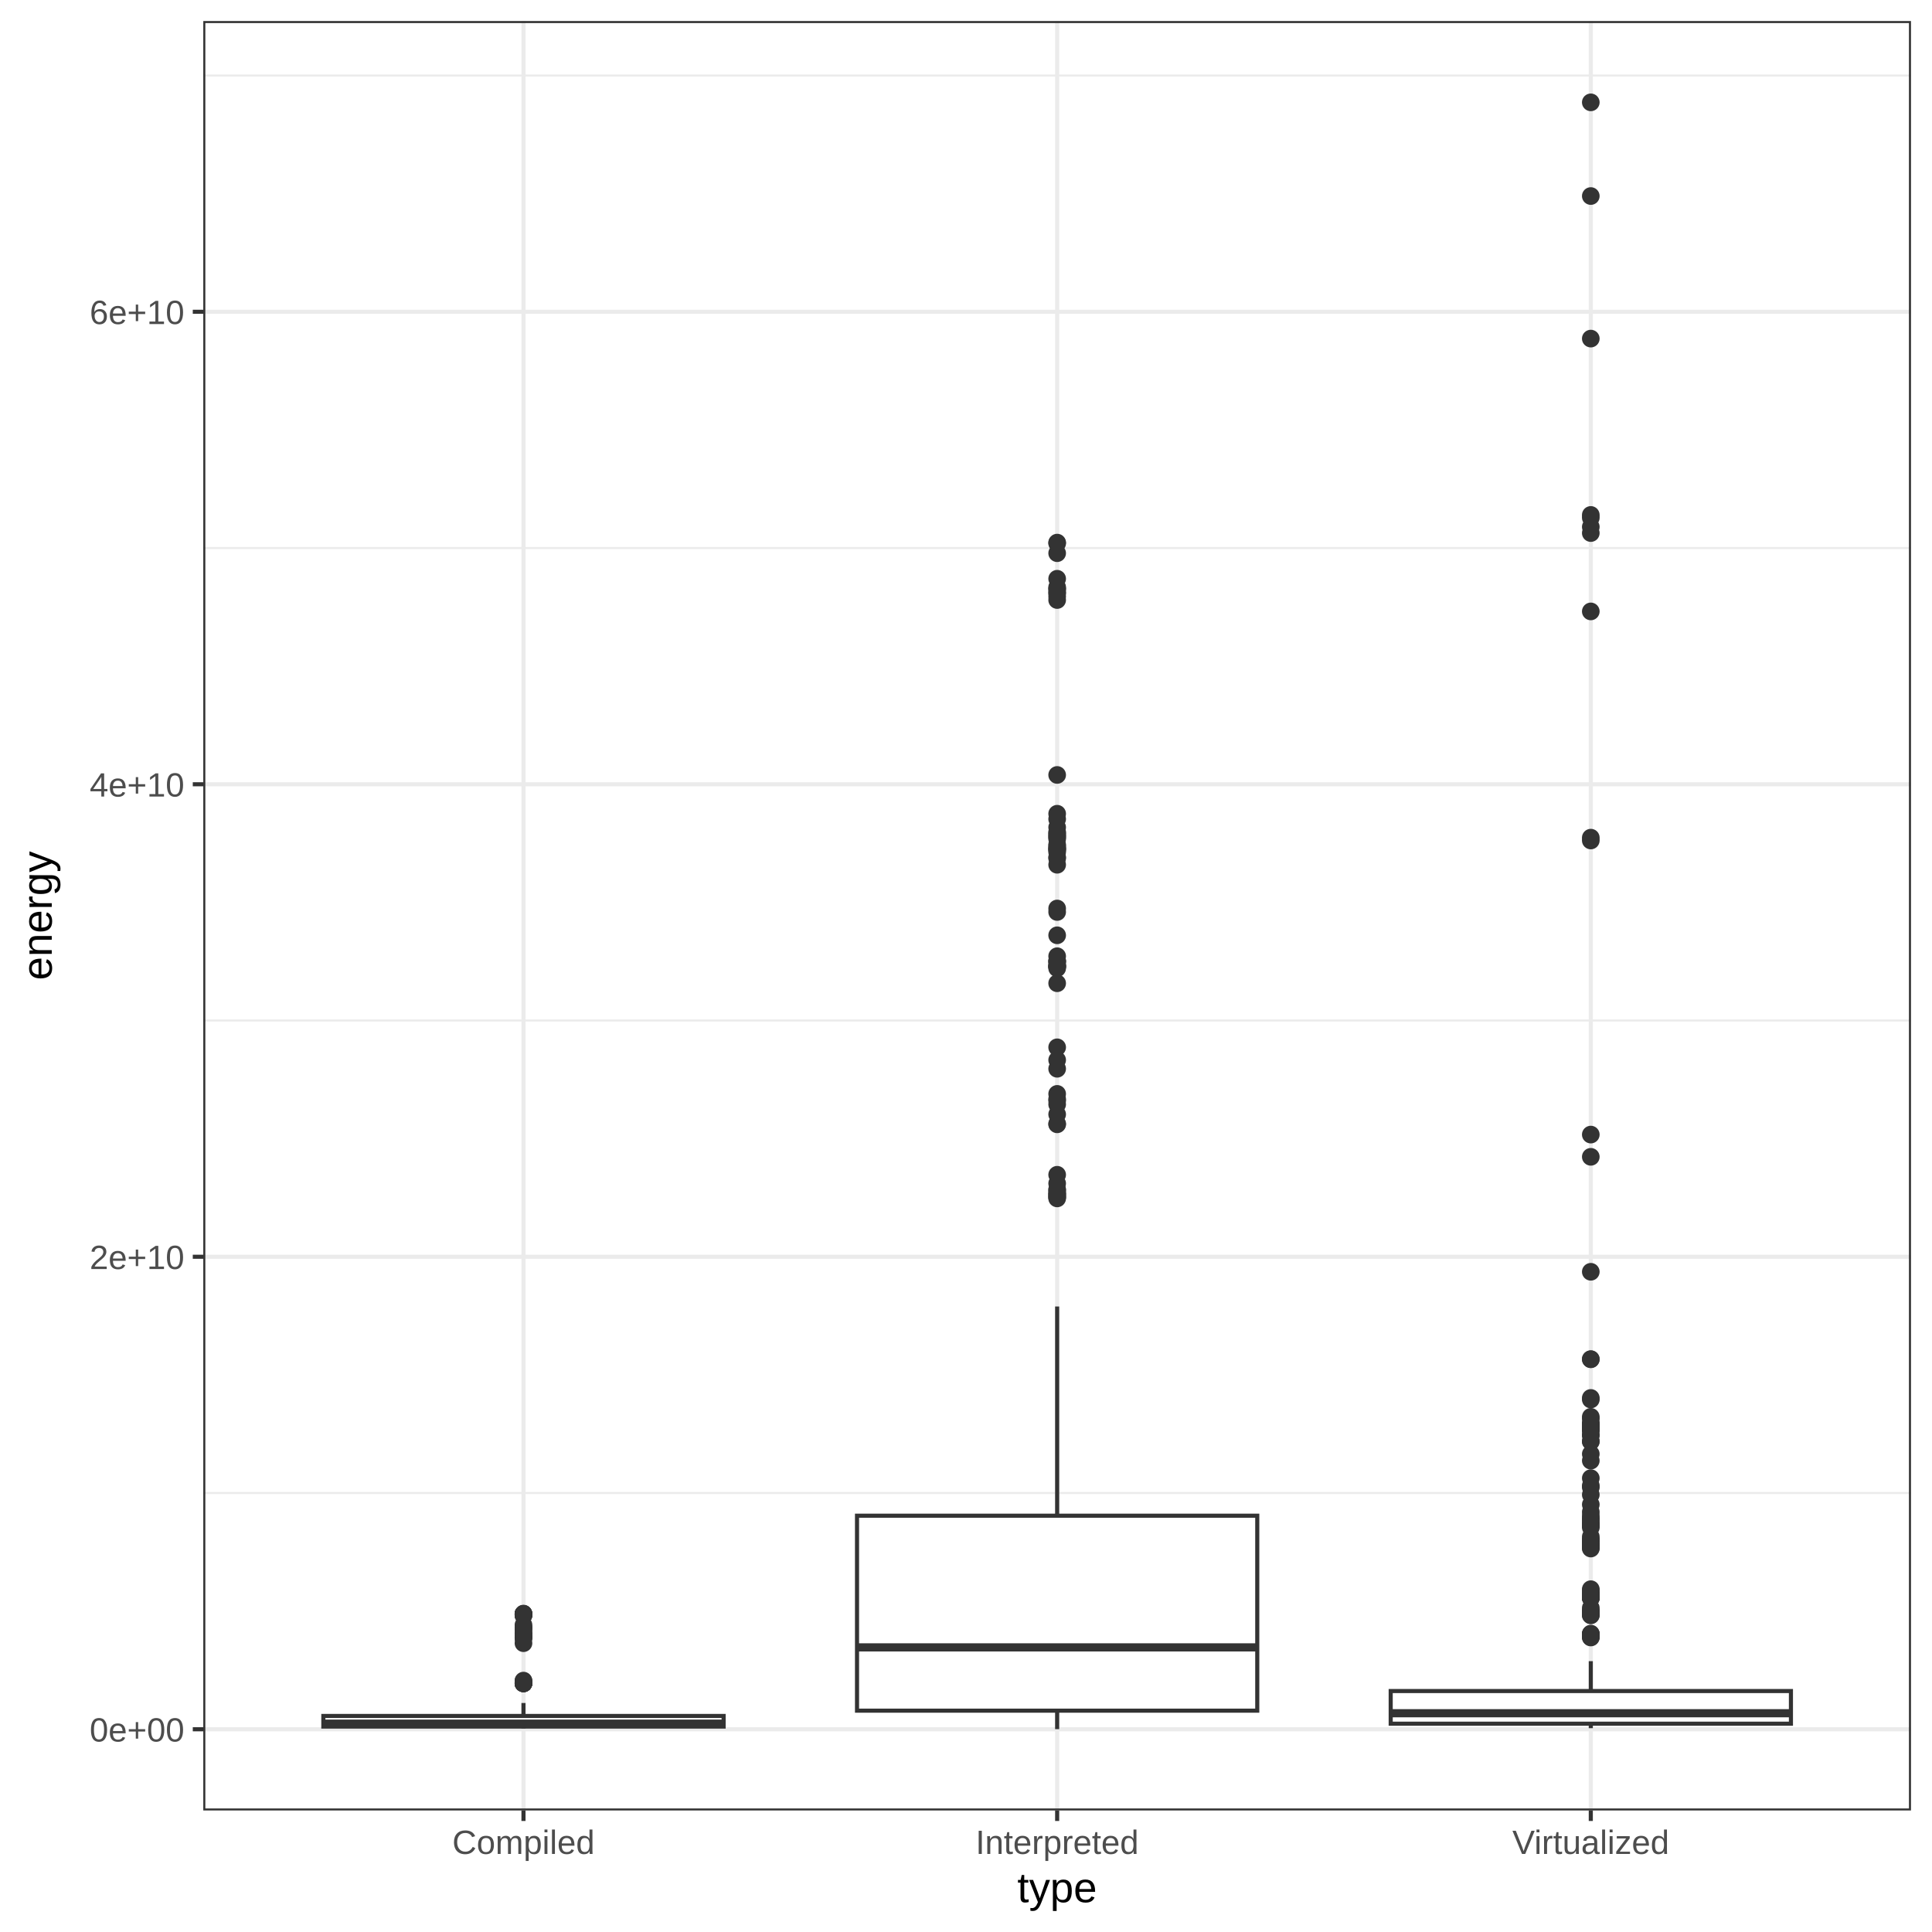
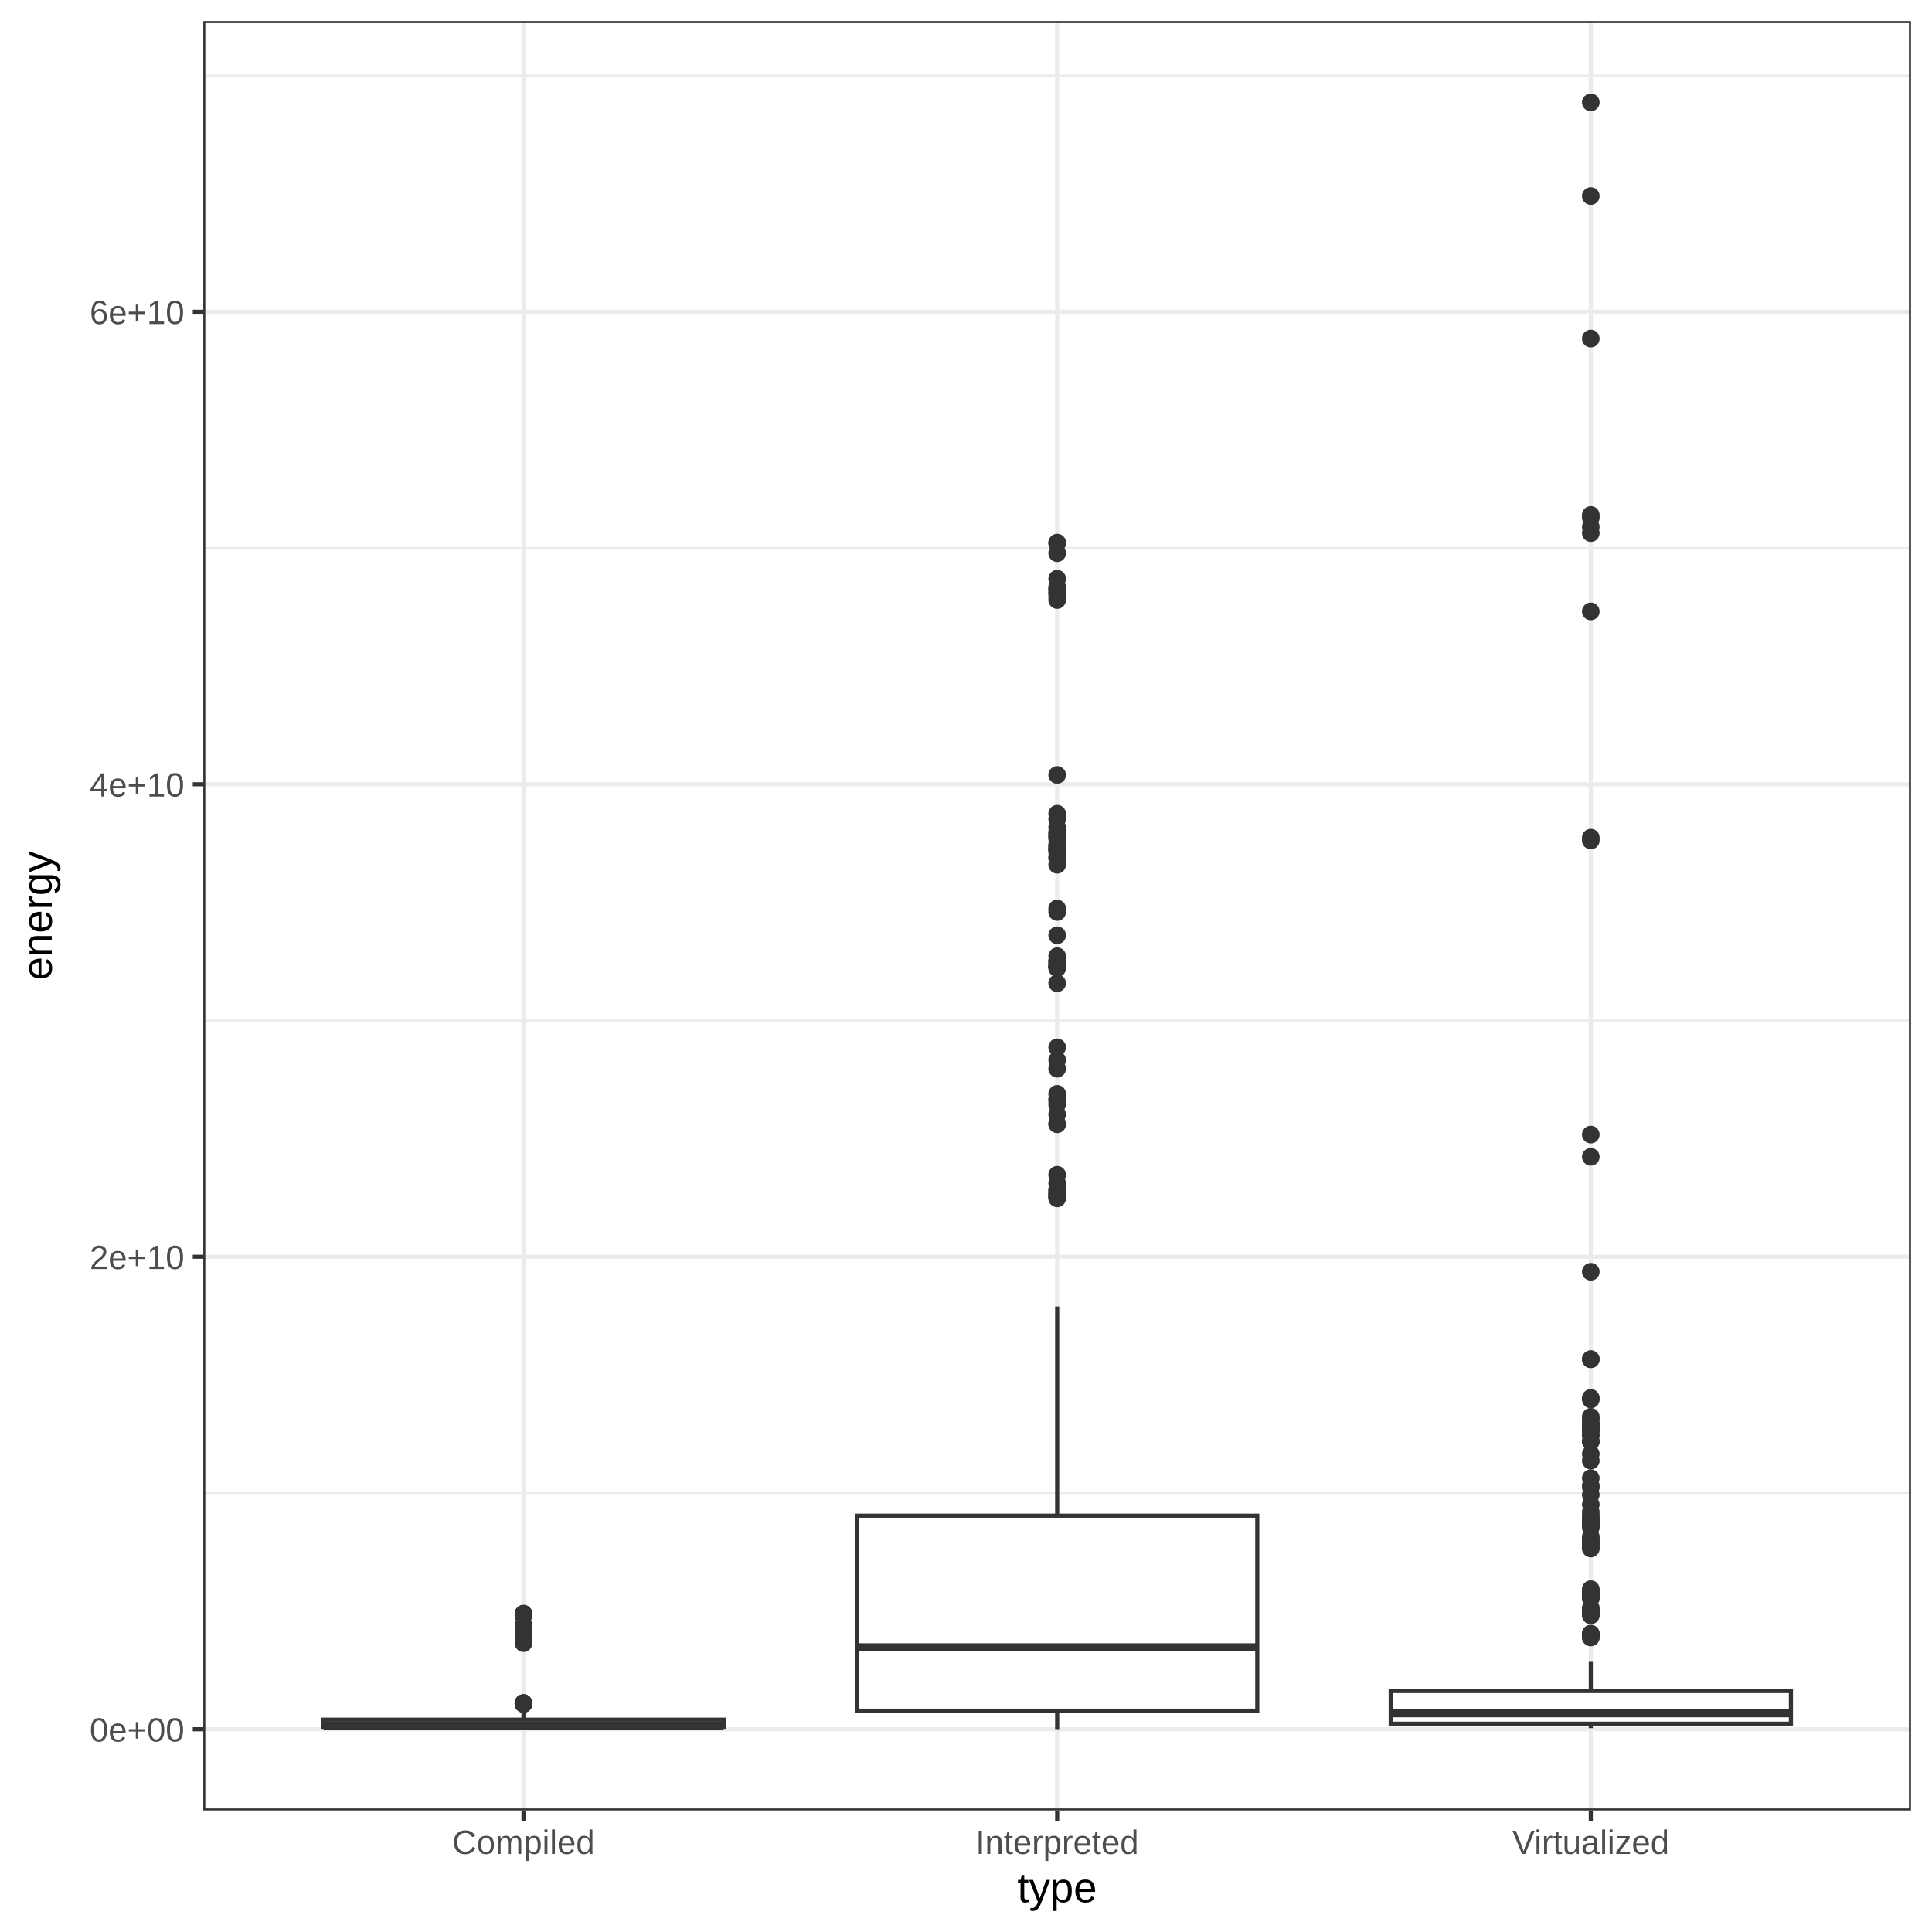
<svg xmlns="http://www.w3.org/2000/svg" class="svglite" width="504.00pt" height="504.00pt" viewBox="0 0 504.00 504.00">
  <defs>
    <style type="text/css">
    .svglite line, .svglite polyline, .svglite polygon, .svglite path, .svglite rect, .svglite circle {
      fill: none;
      stroke: #000000;
      stroke-linecap: round;
      stroke-linejoin: round;
      stroke-miterlimit: 10.00;
    }
    .svglite text {
      white-space: pre;
    }
  </style>
  </defs>
  <rect width="100%" height="100%" style="stroke: none; fill: #FFFFFF;" />
  <defs>
    <clipPath id="cpMC4wMHw1MDQuMDB8MC4wMHw1MDQuMDA=">
      <rect x="0.00" y="0.00" width="504.00" height="504.00" />
    </clipPath>
  </defs>
  <g clip-path="url(#cpMC4wMHw1MDQuMDB8MC4wMHw1MDQuMDA=)">
    <rect x="0.00" y="0.00" width="504.00" height="504.00" style="stroke-width: 1.07; stroke: #FFFFFF; fill: #FFFFFF;" />
  </g>
  <defs>
    <clipPath id="cpNTMuMDN8NDk4LjUyfDUuNDh8NDcyLjI5">
      <rect x="53.03" y="5.48" width="445.49" height="466.82" />
    </clipPath>
  </defs>
  <g clip-path="url(#cpNTMuMDN8NDk4LjUyfDUuNDh8NDcyLjI5)">
    <rect x="53.03" y="5.48" width="445.49" height="466.82" style="stroke-width: 1.07; stroke: none; fill: #FFFFFF;" />
    <polyline points="53.03,389.48 498.52,389.48 " style="stroke-width: 0.53; stroke: #EBEBEB; stroke-linecap: butt;" />
    <polyline points="53.03,266.22 498.52,266.22 " style="stroke-width: 0.53; stroke: #EBEBEB; stroke-linecap: butt;" />
    <polyline points="53.03,142.96 498.52,142.96 " style="stroke-width: 0.53; stroke: #EBEBEB; stroke-linecap: butt;" />
    <polyline points="53.03,19.70 498.52,19.70 " style="stroke-width: 0.53; stroke: #EBEBEB; stroke-linecap: butt;" />
    <polyline points="53.03,451.11 498.52,451.11 " style="stroke-width: 1.07; stroke: #EBEBEB; stroke-linecap: butt;" />
    <polyline points="53.03,327.85 498.52,327.85 " style="stroke-width: 1.07; stroke: #EBEBEB; stroke-linecap: butt;" />
    <polyline points="53.03,204.59 498.52,204.59 " style="stroke-width: 1.07; stroke: #EBEBEB; stroke-linecap: butt;" />
    <polyline points="53.03,81.33 498.52,81.33 " style="stroke-width: 1.07; stroke: #EBEBEB; stroke-linecap: butt;" />
    <polyline points="136.56,472.29 136.56,5.48 " style="stroke-width: 1.07; stroke: #EBEBEB; stroke-linecap: butt;" />
    <polyline points="275.78,472.29 275.78,5.48 " style="stroke-width: 1.07; stroke: #EBEBEB; stroke-linecap: butt;" />
    <polyline points="414.99,472.29 414.99,5.48 " style="stroke-width: 1.07; stroke: #EBEBEB; stroke-linecap: butt;" />
    <circle cx="136.56" cy="421.09" r="1.95" style="stroke-width: 0.71; stroke: #333333; fill: #333333;" />
    <circle cx="136.56" cy="421.07" r="1.95" style="stroke-width: 0.71; stroke: #333333; fill: #333333;" />
    <circle cx="136.56" cy="420.94" r="1.95" style="stroke-width: 0.71; stroke: #333333; fill: #333333;" />
    <circle cx="136.56" cy="421.01" r="1.95" style="stroke-width: 0.71; stroke: #333333; fill: #333333;" />
    <circle cx="136.56" cy="421.09" r="1.95" style="stroke-width: 0.71; stroke: #333333; fill: #333333;" />
    <circle cx="136.56" cy="421.30" r="1.95" style="stroke-width: 0.71; stroke: #333333; fill: #333333;" />
    <circle cx="136.56" cy="421.44" r="1.95" style="stroke-width: 0.71; stroke: #333333; fill: #333333;" />
    <circle cx="136.56" cy="421.30" r="1.95" style="stroke-width: 0.71; stroke: #333333; fill: #333333;" />
    <circle cx="136.56" cy="421.05" r="1.95" style="stroke-width: 0.71; stroke: #333333; fill: #333333;" />
    <circle cx="136.56" cy="421.21" r="1.95" style="stroke-width: 0.71; stroke: #333333; fill: #333333;" />
    <circle cx="136.56" cy="421.11" r="1.95" style="stroke-width: 0.71; stroke: #333333; fill: #333333;" />
    <circle cx="136.56" cy="425.09" r="1.95" style="stroke-width: 0.71; stroke: #333333; fill: #333333;" />
    <circle cx="136.56" cy="425.97" r="1.95" style="stroke-width: 0.71; stroke: #333333; fill: #333333;" />
    <circle cx="136.56" cy="424.77" r="1.95" style="stroke-width: 0.71; stroke: #333333; fill: #333333;" />
    <circle cx="136.56" cy="426.55" r="1.95" style="stroke-width: 0.71; stroke: #333333; fill: #333333;" />
    <circle cx="136.56" cy="427.19" r="1.95" style="stroke-width: 0.71; stroke: #333333; fill: #333333;" />
    <circle cx="136.56" cy="426.12" r="1.95" style="stroke-width: 0.71; stroke: #333333; fill: #333333;" />
    <circle cx="136.56" cy="427.05" r="1.95" style="stroke-width: 0.71; stroke: #333333; fill: #333333;" />
    <circle cx="136.56" cy="427.39" r="1.95" style="stroke-width: 0.71; stroke: #333333; fill: #333333;" />
    <circle cx="136.56" cy="423.90" r="1.95" style="stroke-width: 0.71; stroke: #333333; fill: #333333;" />
    <circle cx="136.56" cy="424.52" r="1.95" style="stroke-width: 0.71; stroke: #333333; fill: #333333;" />
    <circle cx="136.56" cy="428.66" r="1.95" style="stroke-width: 0.71; stroke: #333333; fill: #333333;" />
-     <circle cx="136.56" cy="439.11" r="1.95" style="stroke-width: 0.71; stroke: #333333; fill: #333333;" />
-     <circle cx="136.56" cy="439.04" r="1.95" style="stroke-width: 0.71; stroke: #333333; fill: #333333;" />
-     <circle cx="136.56" cy="438.56" r="1.95" style="stroke-width: 0.71; stroke: #333333; fill: #333333;" />
-     <circle cx="136.56" cy="439.18" r="1.95" style="stroke-width: 0.71; stroke: #333333; fill: #333333;" />
-     <circle cx="136.56" cy="439.09" r="1.95" style="stroke-width: 0.71; stroke: #333333; fill: #333333;" />
-     <circle cx="136.56" cy="439.06" r="1.95" style="stroke-width: 0.71; stroke: #333333; fill: #333333;" />
-     <circle cx="136.56" cy="438.42" r="1.95" style="stroke-width: 0.71; stroke: #333333; fill: #333333;" />
-     <circle cx="136.56" cy="439.11" r="1.95" style="stroke-width: 0.71; stroke: #333333; fill: #333333;" />
-     <circle cx="136.56" cy="439.10" r="1.95" style="stroke-width: 0.71; stroke: #333333; fill: #333333;" />
-     <circle cx="136.56" cy="439.05" r="1.95" style="stroke-width: 0.71; stroke: #333333; fill: #333333;" />
-     <circle cx="136.56" cy="438.84" r="1.95" style="stroke-width: 0.71; stroke: #333333; fill: #333333;" />
-     <line x1="136.56" y1="447.64" x2="136.56" y2="444.26" style="stroke-width: 1.07; stroke: #333333; stroke-linecap: butt;" />
-     <line x1="136.56" y1="450.41" x2="136.56" y2="450.87" style="stroke-width: 1.07; stroke: #333333; stroke-linecap: butt;" />
-     <polygon points="84.35,447.64 84.35,450.41 188.77,450.41 188.77,447.64 84.35,447.64 " style="stroke-width: 1.07; stroke: #333333; stroke-linecap: butt; stroke-linejoin: miter; fill: #FFFFFF;" />
-     <line x1="84.35" y1="449.65" x2="188.77" y2="449.65" style="stroke-width: 2.13; stroke: #333333; stroke-linecap: butt; stroke-linejoin: miter;" />
+     <circle cx="136.56" cy="444.46" r="1.95" style="stroke-width: 0.71; stroke: #333333; fill: #333333;" />
+     <circle cx="136.56" cy="444.45" r="1.95" style="stroke-width: 0.71; stroke: #333333; fill: #333333;" />
+     <circle cx="136.56" cy="444.49" r="1.95" style="stroke-width: 0.71; stroke: #333333; fill: #333333;" />
+     <circle cx="136.56" cy="444.32" r="1.95" style="stroke-width: 0.71; stroke: #333333; fill: #333333;" />
+     <circle cx="136.56" cy="444.47" r="1.95" style="stroke-width: 0.71; stroke: #333333; fill: #333333;" />
+     <circle cx="136.56" cy="444.32" r="1.95" style="stroke-width: 0.71; stroke: #333333; fill: #333333;" />
+     <circle cx="136.56" cy="444.41" r="1.95" style="stroke-width: 0.71; stroke: #333333; fill: #333333;" />
+     <circle cx="136.56" cy="444.48" r="1.95" style="stroke-width: 0.71; stroke: #333333; fill: #333333;" />
+     <circle cx="136.56" cy="444.34" r="1.95" style="stroke-width: 0.71; stroke: #333333; fill: #333333;" />
+     <circle cx="136.56" cy="444.37" r="1.95" style="stroke-width: 0.71; stroke: #333333; fill: #333333;" />
+     <circle cx="136.56" cy="444.26" r="1.95" style="stroke-width: 0.71; stroke: #333333; fill: #333333;" />
+     <line x1="136.56" y1="448.61" x2="136.56" y2="446.43" style="stroke-width: 1.07; stroke: #333333; stroke-linecap: butt;" />
+     <line x1="136.56" y1="450.47" x2="136.56" y2="450.87" style="stroke-width: 1.07; stroke: #333333; stroke-linecap: butt;" />
+     <polygon points="84.35,448.61 84.35,450.47 188.77,450.47 188.77,448.61 84.35,448.61 " style="stroke-width: 1.07; stroke: #333333; stroke-linecap: butt; stroke-linejoin: miter; fill: #FFFFFF;" />
+     <line x1="84.35" y1="450.18" x2="188.77" y2="450.18" style="stroke-width: 2.13; stroke: #333333; stroke-linecap: butt; stroke-linejoin: miter;" />
    <circle cx="275.78" cy="256.50" r="1.95" style="stroke-width: 0.71; stroke: #333333; fill: #333333;" />
    <circle cx="275.78" cy="290.70" r="1.95" style="stroke-width: 0.71; stroke: #333333; fill: #333333;" />
    <circle cx="275.78" cy="288.09" r="1.95" style="stroke-width: 0.71; stroke: #333333; fill: #333333;" />
    <circle cx="275.78" cy="293.17" r="1.95" style="stroke-width: 0.71; stroke: #333333; fill: #333333;" />
    <circle cx="275.78" cy="293.30" r="1.95" style="stroke-width: 0.71; stroke: #333333; fill: #333333;" />
    <circle cx="275.78" cy="285.36" r="1.95" style="stroke-width: 0.71; stroke: #333333; fill: #333333;" />
    <circle cx="275.78" cy="273.21" r="1.95" style="stroke-width: 0.71; stroke: #333333; fill: #333333;" />
    <circle cx="275.78" cy="286.69" r="1.95" style="stroke-width: 0.71; stroke: #333333; fill: #333333;" />
    <circle cx="275.78" cy="287.14" r="1.95" style="stroke-width: 0.71; stroke: #333333; fill: #333333;" />
    <circle cx="275.78" cy="278.81" r="1.95" style="stroke-width: 0.71; stroke: #333333; fill: #333333;" />
    <circle cx="275.78" cy="276.52" r="1.95" style="stroke-width: 0.71; stroke: #333333; fill: #333333;" />
    <circle cx="275.78" cy="225.59" r="1.95" style="stroke-width: 0.71; stroke: #333333; fill: #333333;" />
    <circle cx="275.78" cy="218.85" r="1.95" style="stroke-width: 0.71; stroke: #333333; fill: #333333;" />
    <circle cx="275.78" cy="222.30" r="1.95" style="stroke-width: 0.71; stroke: #333333; fill: #333333;" />
    <circle cx="275.78" cy="223.90" r="1.95" style="stroke-width: 0.71; stroke: #333333; fill: #333333;" />
    <circle cx="275.78" cy="221.57" r="1.95" style="stroke-width: 0.71; stroke: #333333; fill: #333333;" />
    <circle cx="275.78" cy="221.79" r="1.95" style="stroke-width: 0.71; stroke: #333333; fill: #333333;" />
    <circle cx="275.78" cy="212.28" r="1.95" style="stroke-width: 0.71; stroke: #333333; fill: #333333;" />
    <circle cx="275.78" cy="221.37" r="1.95" style="stroke-width: 0.71; stroke: #333333; fill: #333333;" />
    <circle cx="275.78" cy="202.16" r="1.95" style="stroke-width: 0.71; stroke: #333333; fill: #333333;" />
    <circle cx="275.78" cy="217.80" r="1.95" style="stroke-width: 0.71; stroke: #333333; fill: #333333;" />
    <circle cx="275.78" cy="213.67" r="1.95" style="stroke-width: 0.71; stroke: #333333; fill: #333333;" />
    <circle cx="275.78" cy="312.30" r="1.95" style="stroke-width: 0.71; stroke: #333333; fill: #333333;" />
    <circle cx="275.78" cy="311.10" r="1.95" style="stroke-width: 0.71; stroke: #333333; fill: #333333;" />
    <circle cx="275.78" cy="310.32" r="1.95" style="stroke-width: 0.71; stroke: #333333; fill: #333333;" />
    <circle cx="275.78" cy="312.31" r="1.95" style="stroke-width: 0.71; stroke: #333333; fill: #333333;" />
    <circle cx="275.78" cy="311.82" r="1.95" style="stroke-width: 0.71; stroke: #333333; fill: #333333;" />
    <circle cx="275.78" cy="306.46" r="1.95" style="stroke-width: 0.71; stroke: #333333; fill: #333333;" />
    <circle cx="275.78" cy="310.46" r="1.95" style="stroke-width: 0.71; stroke: #333333; fill: #333333;" />
    <circle cx="275.78" cy="308.72" r="1.95" style="stroke-width: 0.71; stroke: #333333; fill: #333333;" />
    <circle cx="275.78" cy="312.63" r="1.95" style="stroke-width: 0.71; stroke: #333333; fill: #333333;" />
    <circle cx="275.78" cy="311.34" r="1.95" style="stroke-width: 0.71; stroke: #333333; fill: #333333;" />
    <circle cx="275.78" cy="311.65" r="1.95" style="stroke-width: 0.71; stroke: #333333; fill: #333333;" />
    <circle cx="275.78" cy="251.99" r="1.95" style="stroke-width: 0.71; stroke: #333333; fill: #333333;" />
    <circle cx="275.78" cy="250.88" r="1.95" style="stroke-width: 0.71; stroke: #333333; fill: #333333;" />
    <circle cx="275.78" cy="249.45" r="1.95" style="stroke-width: 0.71; stroke: #333333; fill: #333333;" />
    <circle cx="275.78" cy="252.07" r="1.95" style="stroke-width: 0.71; stroke: #333333; fill: #333333;" />
    <circle cx="275.78" cy="250.78" r="1.95" style="stroke-width: 0.71; stroke: #333333; fill: #333333;" />
    <circle cx="275.78" cy="252.59" r="1.95" style="stroke-width: 0.71; stroke: #333333; fill: #333333;" />
    <circle cx="275.78" cy="251.56" r="1.95" style="stroke-width: 0.71; stroke: #333333; fill: #333333;" />
    <circle cx="275.78" cy="252.06" r="1.95" style="stroke-width: 0.71; stroke: #333333; fill: #333333;" />
    <circle cx="275.78" cy="250.62" r="1.95" style="stroke-width: 0.71; stroke: #333333; fill: #333333;" />
    <circle cx="275.78" cy="243.99" r="1.95" style="stroke-width: 0.71; stroke: #333333; fill: #333333;" />
    <circle cx="275.78" cy="252.27" r="1.95" style="stroke-width: 0.71; stroke: #333333; fill: #333333;" />
    <circle cx="275.78" cy="220.32" r="1.95" style="stroke-width: 0.71; stroke: #333333; fill: #333333;" />
    <circle cx="275.78" cy="218.45" r="1.95" style="stroke-width: 0.71; stroke: #333333; fill: #333333;" />
    <circle cx="275.78" cy="218.13" r="1.95" style="stroke-width: 0.71; stroke: #333333; fill: #333333;" />
    <circle cx="275.78" cy="220.71" r="1.95" style="stroke-width: 0.71; stroke: #333333; fill: #333333;" />
    <circle cx="275.78" cy="223.62" r="1.95" style="stroke-width: 0.71; stroke: #333333; fill: #333333;" />
    <circle cx="275.78" cy="217.37" r="1.95" style="stroke-width: 0.71; stroke: #333333; fill: #333333;" />
    <circle cx="275.78" cy="217.05" r="1.95" style="stroke-width: 0.71; stroke: #333333; fill: #333333;" />
    <circle cx="275.78" cy="237.91" r="1.95" style="stroke-width: 0.71; stroke: #333333; fill: #333333;" />
    <circle cx="275.78" cy="237.00" r="1.95" style="stroke-width: 0.71; stroke: #333333; fill: #333333;" />
    <circle cx="275.78" cy="215.83" r="1.95" style="stroke-width: 0.71; stroke: #333333; fill: #333333;" />
    <circle cx="275.78" cy="221.18" r="1.95" style="stroke-width: 0.71; stroke: #333333; fill: #333333;" />
    <circle cx="275.78" cy="150.98" r="1.95" style="stroke-width: 0.71; stroke: #333333; fill: #333333;" />
    <circle cx="275.78" cy="141.71" r="1.95" style="stroke-width: 0.71; stroke: #333333; fill: #333333;" />
    <circle cx="275.78" cy="154.56" r="1.95" style="stroke-width: 0.71; stroke: #333333; fill: #333333;" />
    <circle cx="275.78" cy="153.83" r="1.95" style="stroke-width: 0.71; stroke: #333333; fill: #333333;" />
    <circle cx="275.78" cy="141.55" r="1.95" style="stroke-width: 0.71; stroke: #333333; fill: #333333;" />
    <circle cx="275.78" cy="155.60" r="1.95" style="stroke-width: 0.71; stroke: #333333; fill: #333333;" />
    <circle cx="275.78" cy="153.57" r="1.95" style="stroke-width: 0.71; stroke: #333333; fill: #333333;" />
    <circle cx="275.78" cy="156.53" r="1.95" style="stroke-width: 0.71; stroke: #333333; fill: #333333;" />
    <circle cx="275.78" cy="153.18" r="1.95" style="stroke-width: 0.71; stroke: #333333; fill: #333333;" />
    <circle cx="275.78" cy="144.31" r="1.95" style="stroke-width: 0.71; stroke: #333333; fill: #333333;" />
    <circle cx="275.78" cy="154.76" r="1.95" style="stroke-width: 0.71; stroke: #333333; fill: #333333;" />
    <line x1="275.78" y1="395.40" x2="275.78" y2="340.82" style="stroke-width: 1.07; stroke: #333333; stroke-linecap: butt;" />
    <line x1="275.78" y1="446.26" x2="275.78" y2="451.08" style="stroke-width: 1.07; stroke: #333333; stroke-linecap: butt;" />
    <polygon points="223.57,395.40 223.57,446.26 327.98,446.26 327.98,395.40 223.57,395.40 " style="stroke-width: 1.07; stroke: #333333; stroke-linecap: butt; stroke-linejoin: miter; fill: #FFFFFF;" />
    <line x1="223.57" y1="429.75" x2="327.98" y2="429.75" style="stroke-width: 2.13; stroke: #333333; stroke-linecap: butt; stroke-linejoin: miter;" />
    <circle cx="414.99" cy="427.08" r="1.95" style="stroke-width: 0.71; stroke: #333333; fill: #333333;" />
    <circle cx="414.99" cy="426.32" r="1.95" style="stroke-width: 0.71; stroke: #333333; fill: #333333;" />
    <circle cx="414.99" cy="426.76" r="1.95" style="stroke-width: 0.71; stroke: #333333; fill: #333333;" />
    <circle cx="414.99" cy="426.59" r="1.95" style="stroke-width: 0.71; stroke: #333333; fill: #333333;" />
    <circle cx="414.99" cy="426.68" r="1.95" style="stroke-width: 0.71; stroke: #333333; fill: #333333;" />
    <circle cx="414.99" cy="426.56" r="1.95" style="stroke-width: 0.71; stroke: #333333; fill: #333333;" />
    <circle cx="414.99" cy="426.40" r="1.95" style="stroke-width: 0.71; stroke: #333333; fill: #333333;" />
    <circle cx="414.99" cy="426.60" r="1.95" style="stroke-width: 0.71; stroke: #333333; fill: #333333;" />
    <circle cx="414.99" cy="426.30" r="1.95" style="stroke-width: 0.71; stroke: #333333; fill: #333333;" />
    <circle cx="414.99" cy="427.17" r="1.95" style="stroke-width: 0.71; stroke: #333333; fill: #333333;" />
    <circle cx="414.99" cy="426.16" r="1.95" style="stroke-width: 0.71; stroke: #333333; fill: #333333;" />
    <circle cx="414.99" cy="416.34" r="1.95" style="stroke-width: 0.71; stroke: #333333; fill: #333333;" />
    <circle cx="414.99" cy="416.85" r="1.95" style="stroke-width: 0.71; stroke: #333333; fill: #333333;" />
    <circle cx="414.99" cy="416.19" r="1.95" style="stroke-width: 0.71; stroke: #333333; fill: #333333;" />
    <circle cx="414.99" cy="416.91" r="1.95" style="stroke-width: 0.71; stroke: #333333; fill: #333333;" />
    <circle cx="414.99" cy="416.86" r="1.95" style="stroke-width: 0.71; stroke: #333333; fill: #333333;" />
    <circle cx="414.99" cy="414.57" r="1.95" style="stroke-width: 0.71; stroke: #333333; fill: #333333;" />
    <circle cx="414.99" cy="416.18" r="1.95" style="stroke-width: 0.71; stroke: #333333; fill: #333333;" />
    <circle cx="414.99" cy="416.55" r="1.95" style="stroke-width: 0.71; stroke: #333333; fill: #333333;" />
    <circle cx="414.99" cy="415.73" r="1.95" style="stroke-width: 0.71; stroke: #333333; fill: #333333;" />
    <circle cx="414.99" cy="414.96" r="1.95" style="stroke-width: 0.71; stroke: #333333; fill: #333333;" />
    <circle cx="414.99" cy="415.77" r="1.95" style="stroke-width: 0.71; stroke: #333333; fill: #333333;" />
    <circle cx="414.99" cy="372.09" r="1.95" style="stroke-width: 0.71; stroke: #333333; fill: #333333;" />
    <circle cx="414.99" cy="372.83" r="1.95" style="stroke-width: 0.71; stroke: #333333; fill: #333333;" />
    <circle cx="414.99" cy="372.49" r="1.95" style="stroke-width: 0.71; stroke: #333333; fill: #333333;" />
    <circle cx="414.99" cy="370.16" r="1.95" style="stroke-width: 0.71; stroke: #333333; fill: #333333;" />
    <circle cx="414.99" cy="372.43" r="1.95" style="stroke-width: 0.71; stroke: #333333; fill: #333333;" />
    <circle cx="414.99" cy="371.73" r="1.95" style="stroke-width: 0.71; stroke: #333333; fill: #333333;" />
    <circle cx="414.99" cy="369.61" r="1.95" style="stroke-width: 0.71; stroke: #333333; fill: #333333;" />
    <circle cx="414.99" cy="371.73" r="1.95" style="stroke-width: 0.71; stroke: #333333; fill: #333333;" />
    <circle cx="414.99" cy="371.36" r="1.95" style="stroke-width: 0.71; stroke: #333333; fill: #333333;" />
    <circle cx="414.99" cy="372.27" r="1.95" style="stroke-width: 0.71; stroke: #333333; fill: #333333;" />
    <circle cx="414.99" cy="372.84" r="1.95" style="stroke-width: 0.71; stroke: #333333; fill: #333333;" />
    <circle cx="414.99" cy="134.33" r="1.95" style="stroke-width: 0.71; stroke: #333333; fill: #333333;" />
    <circle cx="414.99" cy="135.07" r="1.95" style="stroke-width: 0.71; stroke: #333333; fill: #333333;" />
    <circle cx="414.99" cy="51.14" r="1.95" style="stroke-width: 0.71; stroke: #333333; fill: #333333;" />
    <circle cx="414.99" cy="26.70" r="1.95" style="stroke-width: 0.71; stroke: #333333; fill: #333333;" />
    <circle cx="414.99" cy="218.52" r="1.95" style="stroke-width: 0.71; stroke: #333333; fill: #333333;" />
    <circle cx="414.99" cy="159.50" r="1.95" style="stroke-width: 0.71; stroke: #333333; fill: #333333;" />
    <circle cx="414.99" cy="139.06" r="1.95" style="stroke-width: 0.71; stroke: #333333; fill: #333333;" />
    <circle cx="414.99" cy="331.77" r="1.95" style="stroke-width: 0.71; stroke: #333333; fill: #333333;" />
    <circle cx="414.99" cy="137.45" r="1.95" style="stroke-width: 0.71; stroke: #333333; fill: #333333;" />
    <circle cx="414.99" cy="219.26" r="1.95" style="stroke-width: 0.71; stroke: #333333; fill: #333333;" />
    <circle cx="414.99" cy="88.33" r="1.95" style="stroke-width: 0.71; stroke: #333333; fill: #333333;" />
    <circle cx="414.99" cy="420.59" r="1.95" style="stroke-width: 0.71; stroke: #333333; fill: #333333;" />
    <circle cx="414.99" cy="420.44" r="1.95" style="stroke-width: 0.71; stroke: #333333; fill: #333333;" />
    <circle cx="414.99" cy="420.78" r="1.95" style="stroke-width: 0.71; stroke: #333333; fill: #333333;" />
    <circle cx="414.99" cy="421.29" r="1.95" style="stroke-width: 0.71; stroke: #333333; fill: #333333;" />
    <circle cx="414.99" cy="420.63" r="1.95" style="stroke-width: 0.71; stroke: #333333; fill: #333333;" />
    <circle cx="414.99" cy="420.70" r="1.95" style="stroke-width: 0.71; stroke: #333333; fill: #333333;" />
    <circle cx="414.99" cy="420.93" r="1.95" style="stroke-width: 0.71; stroke: #333333; fill: #333333;" />
    <circle cx="414.99" cy="421.40" r="1.95" style="stroke-width: 0.71; stroke: #333333; fill: #333333;" />
    <circle cx="414.99" cy="420.85" r="1.95" style="stroke-width: 0.71; stroke: #333333; fill: #333333;" />
    <circle cx="414.99" cy="419.46" r="1.95" style="stroke-width: 0.71; stroke: #333333; fill: #333333;" />
    <circle cx="414.99" cy="420.22" r="1.95" style="stroke-width: 0.71; stroke: #333333; fill: #333333;" />
    <circle cx="414.99" cy="389.93" r="1.95" style="stroke-width: 0.71; stroke: #333333; fill: #333333;" />
    <circle cx="414.99" cy="364.68" r="1.95" style="stroke-width: 0.71; stroke: #333333; fill: #333333;" />
    <circle cx="414.99" cy="301.78" r="1.95" style="stroke-width: 0.71; stroke: #333333; fill: #333333;" />
    <circle cx="414.99" cy="385.61" r="1.95" style="stroke-width: 0.71; stroke: #333333; fill: #333333;" />
    <circle cx="414.99" cy="295.98" r="1.95" style="stroke-width: 0.71; stroke: #333333; fill: #333333;" />
    <circle cx="414.99" cy="388.00" r="1.95" style="stroke-width: 0.71; stroke: #333333; fill: #333333;" />
    <circle cx="414.99" cy="354.56" r="1.95" style="stroke-width: 0.71; stroke: #333333; fill: #333333;" />
    <circle cx="414.99" cy="387.56" r="1.95" style="stroke-width: 0.71; stroke: #333333; fill: #333333;" />
    <circle cx="414.99" cy="354.59" r="1.95" style="stroke-width: 0.71; stroke: #333333; fill: #333333;" />
    <circle cx="414.99" cy="392.48" r="1.95" style="stroke-width: 0.71; stroke: #333333; fill: #333333;" />
    <circle cx="414.99" cy="371.44" r="1.95" style="stroke-width: 0.71; stroke: #333333; fill: #333333;" />
    <circle cx="414.99" cy="394.43" r="1.95" style="stroke-width: 0.71; stroke: #333333; fill: #333333;" />
    <circle cx="414.99" cy="397.94" r="1.95" style="stroke-width: 0.71; stroke: #333333; fill: #333333;" />
    <circle cx="414.99" cy="398.47" r="1.95" style="stroke-width: 0.71; stroke: #333333; fill: #333333;" />
    <circle cx="414.99" cy="396.16" r="1.95" style="stroke-width: 0.71; stroke: #333333; fill: #333333;" />
    <circle cx="414.99" cy="400.88" r="1.95" style="stroke-width: 0.71; stroke: #333333; fill: #333333;" />
    <circle cx="414.99" cy="395.47" r="1.95" style="stroke-width: 0.71; stroke: #333333; fill: #333333;" />
    <circle cx="414.99" cy="397.31" r="1.95" style="stroke-width: 0.71; stroke: #333333; fill: #333333;" />
    <circle cx="414.99" cy="397.90" r="1.95" style="stroke-width: 0.71; stroke: #333333; fill: #333333;" />
    <circle cx="414.99" cy="397.45" r="1.95" style="stroke-width: 0.71; stroke: #333333; fill: #333333;" />
    <circle cx="414.99" cy="397.79" r="1.95" style="stroke-width: 0.71; stroke: #333333; fill: #333333;" />
    <circle cx="414.99" cy="396.46" r="1.95" style="stroke-width: 0.71; stroke: #333333; fill: #333333;" />
    <circle cx="414.99" cy="402.18" r="1.95" style="stroke-width: 0.71; stroke: #333333; fill: #333333;" />
    <circle cx="414.99" cy="403.23" r="1.95" style="stroke-width: 0.71; stroke: #333333; fill: #333333;" />
    <circle cx="414.99" cy="402.99" r="1.95" style="stroke-width: 0.71; stroke: #333333; fill: #333333;" />
    <circle cx="414.99" cy="401.68" r="1.95" style="stroke-width: 0.71; stroke: #333333; fill: #333333;" />
    <circle cx="414.99" cy="403.97" r="1.95" style="stroke-width: 0.71; stroke: #333333; fill: #333333;" />
    <circle cx="414.99" cy="402.18" r="1.95" style="stroke-width: 0.71; stroke: #333333; fill: #333333;" />
    <circle cx="414.99" cy="403.75" r="1.95" style="stroke-width: 0.71; stroke: #333333; fill: #333333;" />
    <circle cx="414.99" cy="402.65" r="1.95" style="stroke-width: 0.71; stroke: #333333; fill: #333333;" />
    <circle cx="414.99" cy="402.51" r="1.95" style="stroke-width: 0.71; stroke: #333333; fill: #333333;" />
    <circle cx="414.99" cy="401.77" r="1.95" style="stroke-width: 0.71; stroke: #333333; fill: #333333;" />
    <circle cx="414.99" cy="403.26" r="1.95" style="stroke-width: 0.71; stroke: #333333; fill: #333333;" />
    <circle cx="414.99" cy="373.08" r="1.95" style="stroke-width: 0.71; stroke: #333333; fill: #333333;" />
    <circle cx="414.99" cy="371.93" r="1.95" style="stroke-width: 0.71; stroke: #333333; fill: #333333;" />
    <circle cx="414.99" cy="365.09" r="1.95" style="stroke-width: 0.71; stroke: #333333; fill: #333333;" />
    <circle cx="414.99" cy="372.53" r="1.95" style="stroke-width: 0.71; stroke: #333333; fill: #333333;" />
    <circle cx="414.99" cy="374.42" r="1.95" style="stroke-width: 0.71; stroke: #333333; fill: #333333;" />
    <circle cx="414.99" cy="374.31" r="1.95" style="stroke-width: 0.71; stroke: #333333; fill: #333333;" />
    <circle cx="414.99" cy="381.04" r="1.95" style="stroke-width: 0.71; stroke: #333333; fill: #333333;" />
    <circle cx="414.99" cy="375.97" r="1.95" style="stroke-width: 0.71; stroke: #333333; fill: #333333;" />
    <circle cx="414.99" cy="376.07" r="1.95" style="stroke-width: 0.71; stroke: #333333; fill: #333333;" />
    <circle cx="414.99" cy="379.30" r="1.95" style="stroke-width: 0.71; stroke: #333333; fill: #333333;" />
    <circle cx="414.99" cy="372.92" r="1.95" style="stroke-width: 0.71; stroke: #333333; fill: #333333;" />
    <circle cx="414.99" cy="416.69" r="1.95" style="stroke-width: 0.71; stroke: #333333; fill: #333333;" />
    <circle cx="414.99" cy="416.41" r="1.95" style="stroke-width: 0.71; stroke: #333333; fill: #333333;" />
    <circle cx="414.99" cy="416.21" r="1.95" style="stroke-width: 0.71; stroke: #333333; fill: #333333;" />
    <circle cx="414.99" cy="416.27" r="1.95" style="stroke-width: 0.71; stroke: #333333; fill: #333333;" />
    <circle cx="414.99" cy="416.36" r="1.95" style="stroke-width: 0.71; stroke: #333333; fill: #333333;" />
    <circle cx="414.99" cy="416.61" r="1.95" style="stroke-width: 0.71; stroke: #333333; fill: #333333;" />
    <circle cx="414.99" cy="416.56" r="1.95" style="stroke-width: 0.71; stroke: #333333; fill: #333333;" />
    <circle cx="414.99" cy="416.54" r="1.95" style="stroke-width: 0.71; stroke: #333333; fill: #333333;" />
    <circle cx="414.99" cy="416.51" r="1.95" style="stroke-width: 0.71; stroke: #333333; fill: #333333;" />
    <circle cx="414.99" cy="416.24" r="1.95" style="stroke-width: 0.71; stroke: #333333; fill: #333333;" />
    <circle cx="414.99" cy="416.21" r="1.95" style="stroke-width: 0.71; stroke: #333333; fill: #333333;" />
    <line x1="414.99" y1="441.14" x2="414.99" y2="433.35" style="stroke-width: 1.07; stroke: #333333; stroke-linecap: butt;" />
    <line x1="414.99" y1="449.66" x2="414.99" y2="450.83" style="stroke-width: 1.07; stroke: #333333; stroke-linecap: butt;" />
    <polygon points="362.79,441.14 362.79,449.66 467.20,449.66 467.20,441.14 362.79,441.14 " style="stroke-width: 1.07; stroke: #333333; stroke-linecap: butt; stroke-linejoin: miter; fill: #FFFFFF;" />
    <line x1="362.79" y1="446.93" x2="467.20" y2="446.93" style="stroke-width: 2.13; stroke: #333333; stroke-linecap: butt; stroke-linejoin: miter;" />
    <rect x="53.03" y="5.48" width="445.49" height="466.82" style="stroke-width: 1.07; stroke: #333333;" />
  </g>
  <g clip-path="url(#cpMC4wMHw1MDQuMDB8MC4wMHw1MDQuMDA=)">
    <text x="48.10" y="454.32" text-anchor="end" style="font-size: 8.80px;fill: #4D4D4D; font-family: &quot;Liberation Sans&quot;;" textLength="29.57px" lengthAdjust="spacingAndGlyphs">0e+00</text>
    <text x="48.10" y="331.06" text-anchor="end" style="font-size: 8.80px;fill: #4D4D4D; font-family: &quot;Liberation Sans&quot;;" textLength="29.57px" lengthAdjust="spacingAndGlyphs">2e+10</text>
    <text x="48.10" y="207.80" text-anchor="end" style="font-size: 8.80px;fill: #4D4D4D; font-family: &quot;Liberation Sans&quot;;" textLength="29.57px" lengthAdjust="spacingAndGlyphs">4e+10</text>
    <text x="48.10" y="84.54" text-anchor="end" style="font-size: 8.80px;fill: #4D4D4D; font-family: &quot;Liberation Sans&quot;;" textLength="29.57px" lengthAdjust="spacingAndGlyphs">6e+10</text>
    <polyline points="50.29,451.11 53.03,451.11 " style="stroke-width: 1.07; stroke: #333333; stroke-linecap: butt;" />
    <polyline points="50.29,327.85 53.03,327.85 " style="stroke-width: 1.07; stroke: #333333; stroke-linecap: butt;" />
    <polyline points="50.29,204.59 53.03,204.59 " style="stroke-width: 1.07; stroke: #333333; stroke-linecap: butt;" />
    <polyline points="50.29,81.33 53.03,81.33 " style="stroke-width: 1.07; stroke: #333333; stroke-linecap: butt;" />
    <polyline points="136.56,475.03 136.56,472.29 " style="stroke-width: 1.07; stroke: #333333; stroke-linecap: butt;" />
    <polyline points="275.78,475.03 275.78,472.29 " style="stroke-width: 1.07; stroke: #333333; stroke-linecap: butt;" />
    <polyline points="414.99,475.03 414.99,472.29 " style="stroke-width: 1.07; stroke: #333333; stroke-linecap: butt;" />
    <text x="136.56" y="483.64" text-anchor="middle" style="font-size: 8.80px;fill: #4D4D4D; font-family: &quot;Liberation Sans&quot;;" textLength="41.58px" lengthAdjust="spacingAndGlyphs">Compiled</text>
    <text x="275.78" y="483.64" text-anchor="middle" style="font-size: 8.80px;fill: #4D4D4D; font-family: &quot;Liberation Sans&quot;;" textLength="49.51px" lengthAdjust="spacingAndGlyphs">Interpreted</text>
    <text x="414.99" y="483.64" text-anchor="middle" style="font-size: 8.80px;fill: #4D4D4D; font-family: &quot;Liberation Sans&quot;;" textLength="46.81px" lengthAdjust="spacingAndGlyphs">Virtualized</text>
    <text x="275.78" y="496.23" text-anchor="middle" style="font-size: 11.00px; font-family: &quot;Liberation Sans&quot;;" textLength="24.57px" lengthAdjust="spacingAndGlyphs">type</text>
    <text transform="translate(13.50,238.89) rotate(-90)" text-anchor="middle" style="font-size: 11.00px; font-family: &quot;Liberation Sans&quot;;" textLength="38.33px" lengthAdjust="spacingAndGlyphs">energy</text>
  </g>
</svg>
